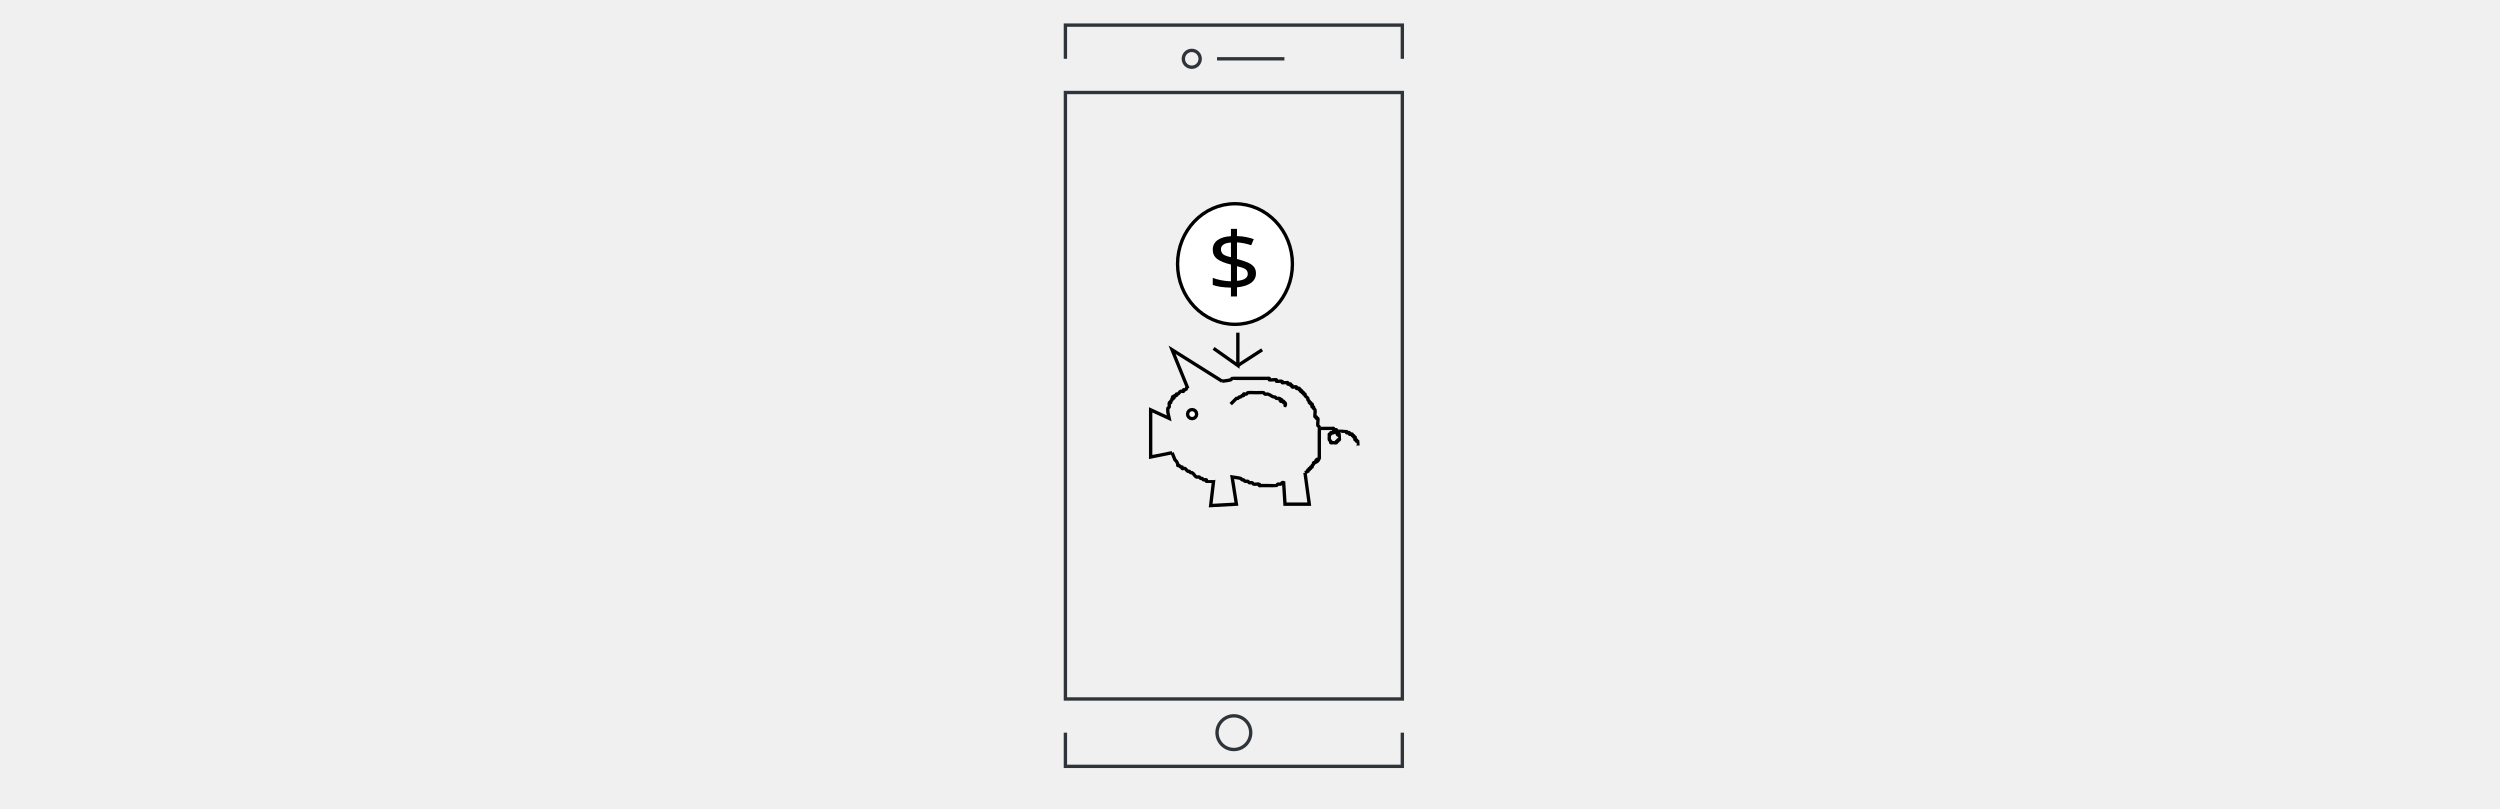
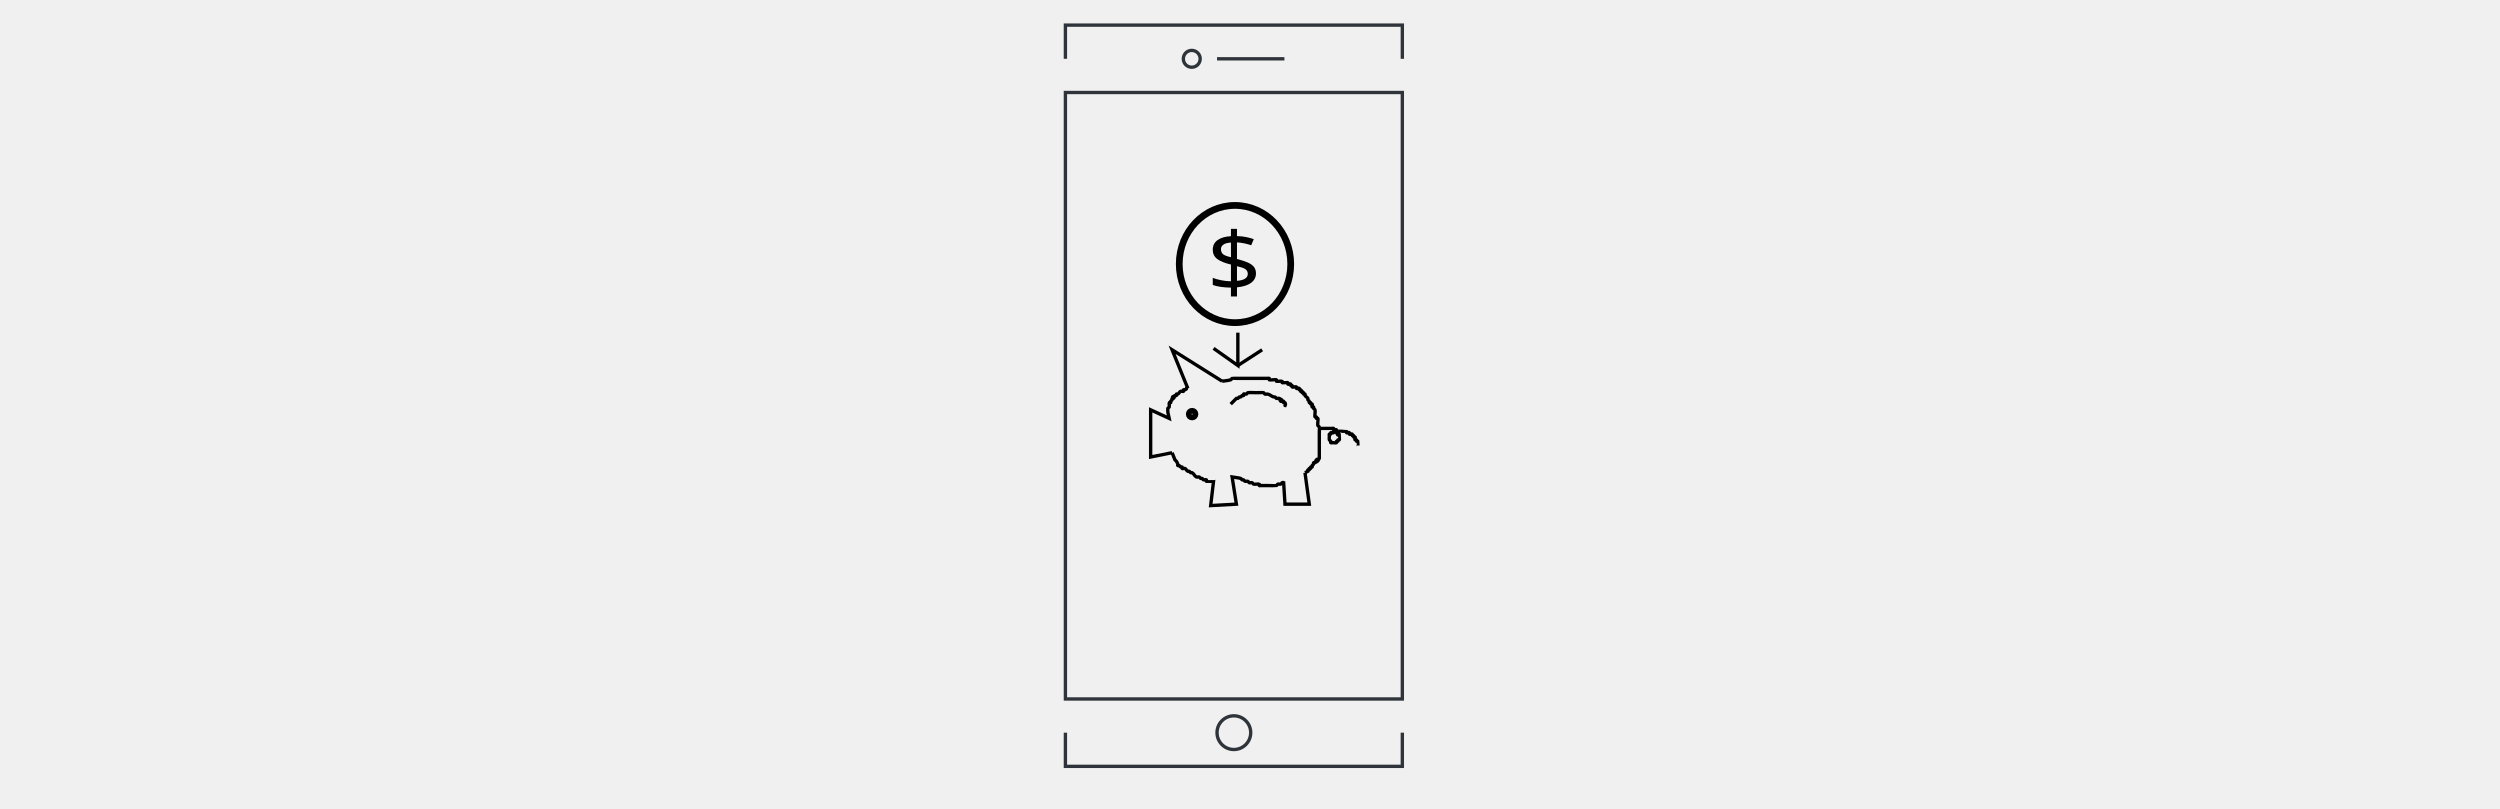
<svg xmlns="http://www.w3.org/2000/svg" id="Layer_1" viewBox="0 0 742 240" version="1.1">
  <defs id="defs3855">
    </defs>
  <style id="style3805">.st0,.st1,.st2{fill:none;stroke:#2e343a;stroke-miterlimit:10}.st1,.st2{fill:#2e343a}.st2{fill:none;stroke-linejoin:bevel}</style>
  <g id="phone1" transform="translate(315.2121,-2.545454)">
    <path class="st0" d="M 1,30 H 101 V 210 H 1 Z m 100,190 v 10 H 1 V 220 M 1,20 V 10 h 100 v 10" id="path3807" style="fill:none;stroke:#2e343a;stroke-miterlimit:10" />
    <circle class="st0" cx="51" cy="220" r="5" id="circle3809" style="fill:none;stroke:#2e343a;stroke-miterlimit:10" />
    <circle class="st0" cx="38.5" cy="20" r="2.5" id="circle3811" style="fill:none;stroke:#2e343a;stroke-miterlimit:10" />
    <path class="st0" d="M 46,20 H 66" id="path3813" style="fill:none;stroke:#2e343a;stroke-miterlimit:10" />
  </g>
-   <ellipse style="fill:#ffffff;stroke:#000000;stroke-width:2;stroke-miterlimit:4;stroke-dasharray:none;stroke-opacity:1;paint-order:stroke fill markers" id="path4716" cx="366.545" cy="78.364" rx="16.545" ry="17.394" />
+   <ellipse style="fill:none;stroke:#000000;stroke-width:2;stroke-miterlimit:4;stroke-dasharray:none;stroke-opacity:1;paint-order:stroke fill markers" id="path4716" cx="366.545" cy="78.364" rx="16.545" ry="17.394" />
  <path style="fill:none;stroke:#000000;stroke-width:1px;stroke-linecap:butt;stroke-linejoin:miter;stroke-opacity:1" d="m 347.879,134.364 -6.364,1.273 v -14 l 5.515,2.545 c -0.452,-2.26 -0.424,-1.4 -0.424,-2.545 0,-0.141 -0.063,-0.298 0,-0.424 0.089,-0.179 0.335,-0.245 0.424,-0.424 0.084,-0.168 -0.087,-1.186 0,-1.273 0.1,-0.1 0.324,0.1 0.424,0 0.1,-0.1 -0.063,-0.298 0,-0.424 0.089,-0.179 0.335,-0.245 0.424,-0.424 0.063,-0.126 -0.1,-0.324 0,-0.424 0.1,-0.1 0.324,0.1 0.424,0 0.878,-0.878 -1.341,0.034 0.424,-0.848 0.126,-0.063 0.324,0.1 0.424,0 0.1,-0.1 -0.1,-0.324 0,-0.424 0.1,-0.1 0.298,0.063 0.424,0 0.358,-0.179 0.491,-0.67 0.848,-0.848 0.253,-0.126 0.648,0.2 0.848,0 0.1,-0.1 -0.1,-0.324 0,-0.424 0.1,-0.1 0.298,0.063 0.424,0 1.048,-0.524 -0.146,-0.424 0.848,-0.424" id="path4762" />
  <path style="fill:none;stroke:#000000;stroke-width:1px;stroke-linecap:butt;stroke-linejoin:miter;stroke-opacity:1" d="m 352.545,115.273 -4.667,-11.455 14.848,9.333" id="path4766" />
  <path style="fill:none;stroke:#000000;stroke-width:1px;stroke-linecap:butt;stroke-linejoin:miter;stroke-opacity:1" d="m 347.879,134.364 c 0.283,0.707 0.566,1.414 0.848,2.121 0.141,0.141 0.313,0.258 0.424,0.424 0.175,0.263 0.324,0.548 0.424,0.848 0.045,0.134 -0.1,0.324 0,0.424 0.1,0.1 0.298,-0.063 0.424,0 0.179,0.089 0.245,0.335 0.424,0.424 0.126,0.063 0.324,-0.1 0.424,0 0.1,0.1 -0.1,0.324 0,0.424 0.2,0.2 0.596,-0.126 0.848,0 0.358,0.179 0.491,0.67 0.848,0.848 0.126,0.063 0.298,-0.063 0.424,0 0.179,0.089 0.245,0.335 0.424,0.424 0.126,0.063 0.298,-0.063 0.424,0 0.509,0.255 0.764,1.018 1.273,1.273 0.253,0.126 0.596,-0.126 0.848,0 0.179,0.089 0.245,0.335 0.424,0.424 0.126,0.063 0.298,-0.063 0.424,0 0.179,0.089 0.245,0.335 0.424,0.424 0.253,0.126 0.648,-0.2 0.848,0 0.1,0.1 -0.1,0.324 0,0.424 0.019,0.019 1.921,0 2.121,0 l -0.848,7.212 7.636,-0.424 -1.273,-8.061 c 0.848,0.141 1.718,0.188 2.545,0.424 0.192,0.055 0.245,0.335 0.424,0.424 0.126,0.063 0.298,-0.063 0.424,0 0.179,0.089 0.245,0.335 0.424,0.424 0.253,0.126 0.596,-0.126 0.848,0 0.179,0.089 0.245,0.335 0.424,0.424 0.253,0.126 0.596,-0.126 0.848,0 0.179,0.089 0.245,0.335 0.424,0.424 0.23,0.115 1.581,-0.116 1.697,0 0.1,0.1 -0.1,0.324 0,0.424 0.1,0.1 0.283,0 0.424,0 0.707,0 1.414,0 2.121,0 0.301,0 2.436,0.055 2.545,0 0.179,-0.089 0.245,-0.335 0.424,-0.424 0.253,-0.126 0.596,0.126 0.848,0 0.179,-0.089 0.245,-0.335 0.424,-0.424 0.566,-0.283 0.424,0.424 0.424,-0.424 l 0.424,6.788 h 7.212 l -1.273,-9.333" id="path4772" />
  <path style="fill:none;stroke:#000000;stroke-width:1px;stroke-linecap:butt;stroke-linejoin:miter;stroke-opacity:1" d="m 362.727,113.152 c 0.848,-0.141 1.718,-0.188 2.545,-0.424 0.192,-0.055 0.245,-0.335 0.424,-0.424 0.112,-0.056 1.475,0 1.697,0 1.414,0 2.828,0 4.242,0 1.414,0 2.828,0 4.242,0 0.141,0 0.283,0 0.424,0 0.141,0 0.324,-0.1 0.424,0 0.1,0.1 -0.1,0.324 0,0.424 0.131,0.131 1.99,-0.131 2.121,0 0.1,0.1 -0.1,0.324 0,0.424 0.102,0.102 1.595,-0.102 1.697,0 0.1,0.1 -0.1,0.324 0,0.424 0.1,0.1 0.283,0 0.424,0 0.141,0 0.283,0 0.424,0 0.141,0 0.283,0 0.424,0 0.141,0 0.324,-0.1 0.424,0 0.1,0.1 -0.1,0.324 0,0.424 0.2,0.2 0.648,-0.2 0.848,0 0.1,0.1 -0.1,0.324 0,0.424 0.1,0.1 0.324,-0.1 0.424,0 0.1,0.1 -0.1,0.324 0,0.424 0.212,0.212 1.061,-0.212 1.273,0 0.1,0.1 -0.1,0.324 0,0.424 0.2,0.2 0.648,-0.2 0.848,0 0.1,0.1 -0.1,0.324 0,0.424 0.1,0.1 0.324,-0.1 0.424,0 0,1.131 -0.141,-0.141 0.424,0.424 0.1,0.1 -0.1,0.324 0,0.424 0.1,0.1 0.324,-0.1 0.424,0 0.1,0.1 -0.1,0.324 0,0.424 0.1,0.1 0.324,-0.1 0.424,0 0.1,0.1 -0.063,0.298 0,0.424 0.179,0.358 0.67,0.491 0.848,0.848 0.063,0.126 -0.063,0.298 0,0.424 0.089,0.179 0.335,0.245 0.424,0.424 0.063,0.126 -0.1,0.324 0,0.424 0.1,0.1 0.324,-0.1 0.424,0 0.1,0.1 -0.1,0.324 0,0.424 0.1,0.1 0.324,-0.1 0.424,0 0.2,0.2 -0.2,0.648 0,0.848 0.1,0.1 0.324,-0.1 0.424,0 0.1,0.1 -0.063,0.298 0,0.424 0.089,0.179 0.335,0.245 0.424,0.424 0.147,0.293 -0.149,1.972 0,2.121 0.1,0.1 0.324,-0.1 0.424,0 0.1,0.1 -0.1,0.324 0,0.424 0.1,0.1 0.324,-0.1 0.424,0 0.149,0.149 -0.147,1.828 0,2.121 0.089,0.179 0.335,0.245 0.424,0.424 0.056,0.112 0,1.475 0,1.697 0,1.414 0,2.828 0,4.242 0,0.848 0,1.697 0,2.545 0,0.141 0,0.283 0,0.424 0,0.141 0.063,0.298 0,0.424 -0.883,1.766 0.029,-0.454 -0.848,0.424 -0.878,0.878 1.341,-0.034 -0.424,0.848 -0.126,0.063 -0.324,-0.1 -0.424,0 -0.1,0.1 0.063,0.298 0,0.424 -0.089,0.179 -0.335,0.245 -0.424,0.424 -0.063,0.126 0.1,0.324 0,0.424 -0.1,0.1 -0.324,-0.1 -0.424,0 -0.1,0.1 0.1,0.324 0,0.424 -0.1,0.1 -0.324,-0.1 -0.424,0 -0.1,0.1 0.1,0.324 0,0.424 -0.1,0.1 -0.324,-0.1 -0.424,0 -0.1,0.1 0,0.283 0,0.424 -0.283,0.141 -0.566,0.283 -0.848,0.424" id="path4774" />
  <path style="fill:none;stroke:#000000;stroke-width:1px;stroke-linecap:butt;stroke-linejoin:miter;stroke-opacity:1" d="m 392,127.152 c 1.131,0 2.263,0 3.394,0 0.141,0 0.324,-0.1 0.424,0 0.1,0.1 -0.1,0.324 0,0.424 0.2,0.2 0.648,-0.2 0.848,0 0.2,0.2 -0.126,0.596 0,0.848 0.883,1.766 -0.029,-0.454 0.848,0.424 0.014,0.014 0,1.17 0,1.273 0,0.141 0.1,0.324 0,0.424 -0.1,0.1 -0.324,-0.1 -0.424,0 -0.1,0.1 0.1,0.324 0,0.424 -0.1,0.1 -0.324,-0.1 -0.424,0 -0.1,0.1 0.126,0.361 0,0.424 -0.253,0.126 -0.566,0 -0.848,0 -0.141,0 -0.283,0 -0.424,0 -0.141,0 -0.324,0.1 -0.424,0 -0.1,-0.1 0.063,-0.298 0,-0.424 -0.089,-0.179 -0.335,-0.245 -0.424,-0.424 -0.065,-0.129 0,-1.082 0,-1.273 0,-0.141 -0.1,-0.324 0,-0.424 0.1,-0.1 0.324,0.1 0.424,0 0.1,-0.1 -0.1,-0.324 0,-0.424 0.2,-0.2 0.648,0.2 0.848,0 0.1,-0.1 -0.1,-0.324 0,-0.424 0.019,-0.019 1.921,0 2.121,0 0.156,0 1.68,-0.017 1.697,0 0.1,0.1 -0.1,0.324 0,0.424 0.2,0.2 0.648,-0.2 0.848,0 0.1,0.1 -0.1,0.324 0,0.424 0.2,0.2 0.648,-0.2 0.848,0 0.1,0.1 -0.1,0.324 0,0.424 0.1,0.1 0.324,-0.1 0.424,0 0.1,0.1 -0.1,0.324 0,0.424 0.1,0.1 0.324,-0.1 0.424,0 0.2,0.2 -0.2,0.648 0,0.848 0.1,0.1 0.324,-0.1 0.424,0 0.1,0.1 -0.1,0.324 0,0.424 0.1,0.1 0.324,-0.1 0.424,0 0.014,0.014 0,1.17 0,1.273" id="path4780" />
-   <circle style="fill:#ffffff;stroke:#000000;stroke-width:2;stroke-miterlimit:4;stroke-dasharray:none;stroke-opacity:1;paint-order:stroke fill markers" id="path4784" cx="353.818" cy="122.909" r="0.848" />
+   <circle style="fill:none;stroke:#000000;stroke-width:2;stroke-miterlimit:4;stroke-dasharray:none;stroke-opacity:1;paint-order:stroke fill markers" id="path4784" cx="353.818" cy="122.909" r="0.848" />
  <path style="fill:none;stroke:#000000;stroke-width:1px;stroke-linecap:butt;stroke-linejoin:miter;stroke-opacity:1" d="m 365.273,119.939 c 0.566,-0.566 1.131,-1.131 1.697,-1.697 0.141,0 0.298,0.063 0.424,0 0.179,-0.089 0.245,-0.335 0.424,-0.424 0.126,-0.063 0.298,0.063 0.424,0 0.179,-0.089 0.245,-0.335 0.424,-0.424 0.126,-0.063 0.324,0.1 0.424,0 0.1,-0.1 -0.1,-0.324 0,-0.424 0.2,-0.2 0.596,0.126 0.848,0 0.179,-0.089 0.235,-0.361 0.424,-0.424 0.235,-0.078 2.118,0 2.545,0 0.227,0 2,-0.061 2.121,0 0.179,0.089 0.235,0.361 0.424,0.424 0.268,0.089 0.574,-0.069 0.848,0 0.614,0.153 1.097,0.648 1.697,0.848 0.134,0.045 0.298,-0.063 0.424,0 0.179,0.089 0.245,0.335 0.424,0.424 0.253,0.126 0.596,-0.126 0.848,0 1.766,0.883 -0.454,-0.029 0.424,0.848 0.2,0.2 0.648,-0.2 0.848,0 0.1,0.1 -0.1,0.324 0,0.424 0.1,0.1 0.361,-0.126 0.424,0 0.495,0.99 -0.53,0.848 0.424,0.848" id="path4786" />
  <path style="fill:none;stroke:#000000;stroke-width:1px;stroke-linecap:butt;stroke-linejoin:miter;stroke-opacity:1" d="m 367.394,98.727 v 9.758 l -7.212,-5.091" id="path4788" />
  <path style="fill:none;stroke:#000000;stroke-width:1px;stroke-linecap:butt;stroke-linejoin:miter;stroke-opacity:1" d="m 367.394,108.485 7.212,-4.667" id="path4790" />
  <text xml:space="preserve" style="font-style:normal;font-weight:normal;font-size:26.35px;line-height:1.25;font-family:sans-serif;letter-spacing:0px;word-spacing:0px;fill:#000000;fill-opacity:1;stroke:none;stroke-width:0.659" x="333.851" y="92.883" id="text4794" transform="scale(1.072892,0.9320603)">
    <tspan id="tspan4792" x="333.851" y="92.883" style="stroke-width:0.659">$</tspan>
  </text>
</svg>
